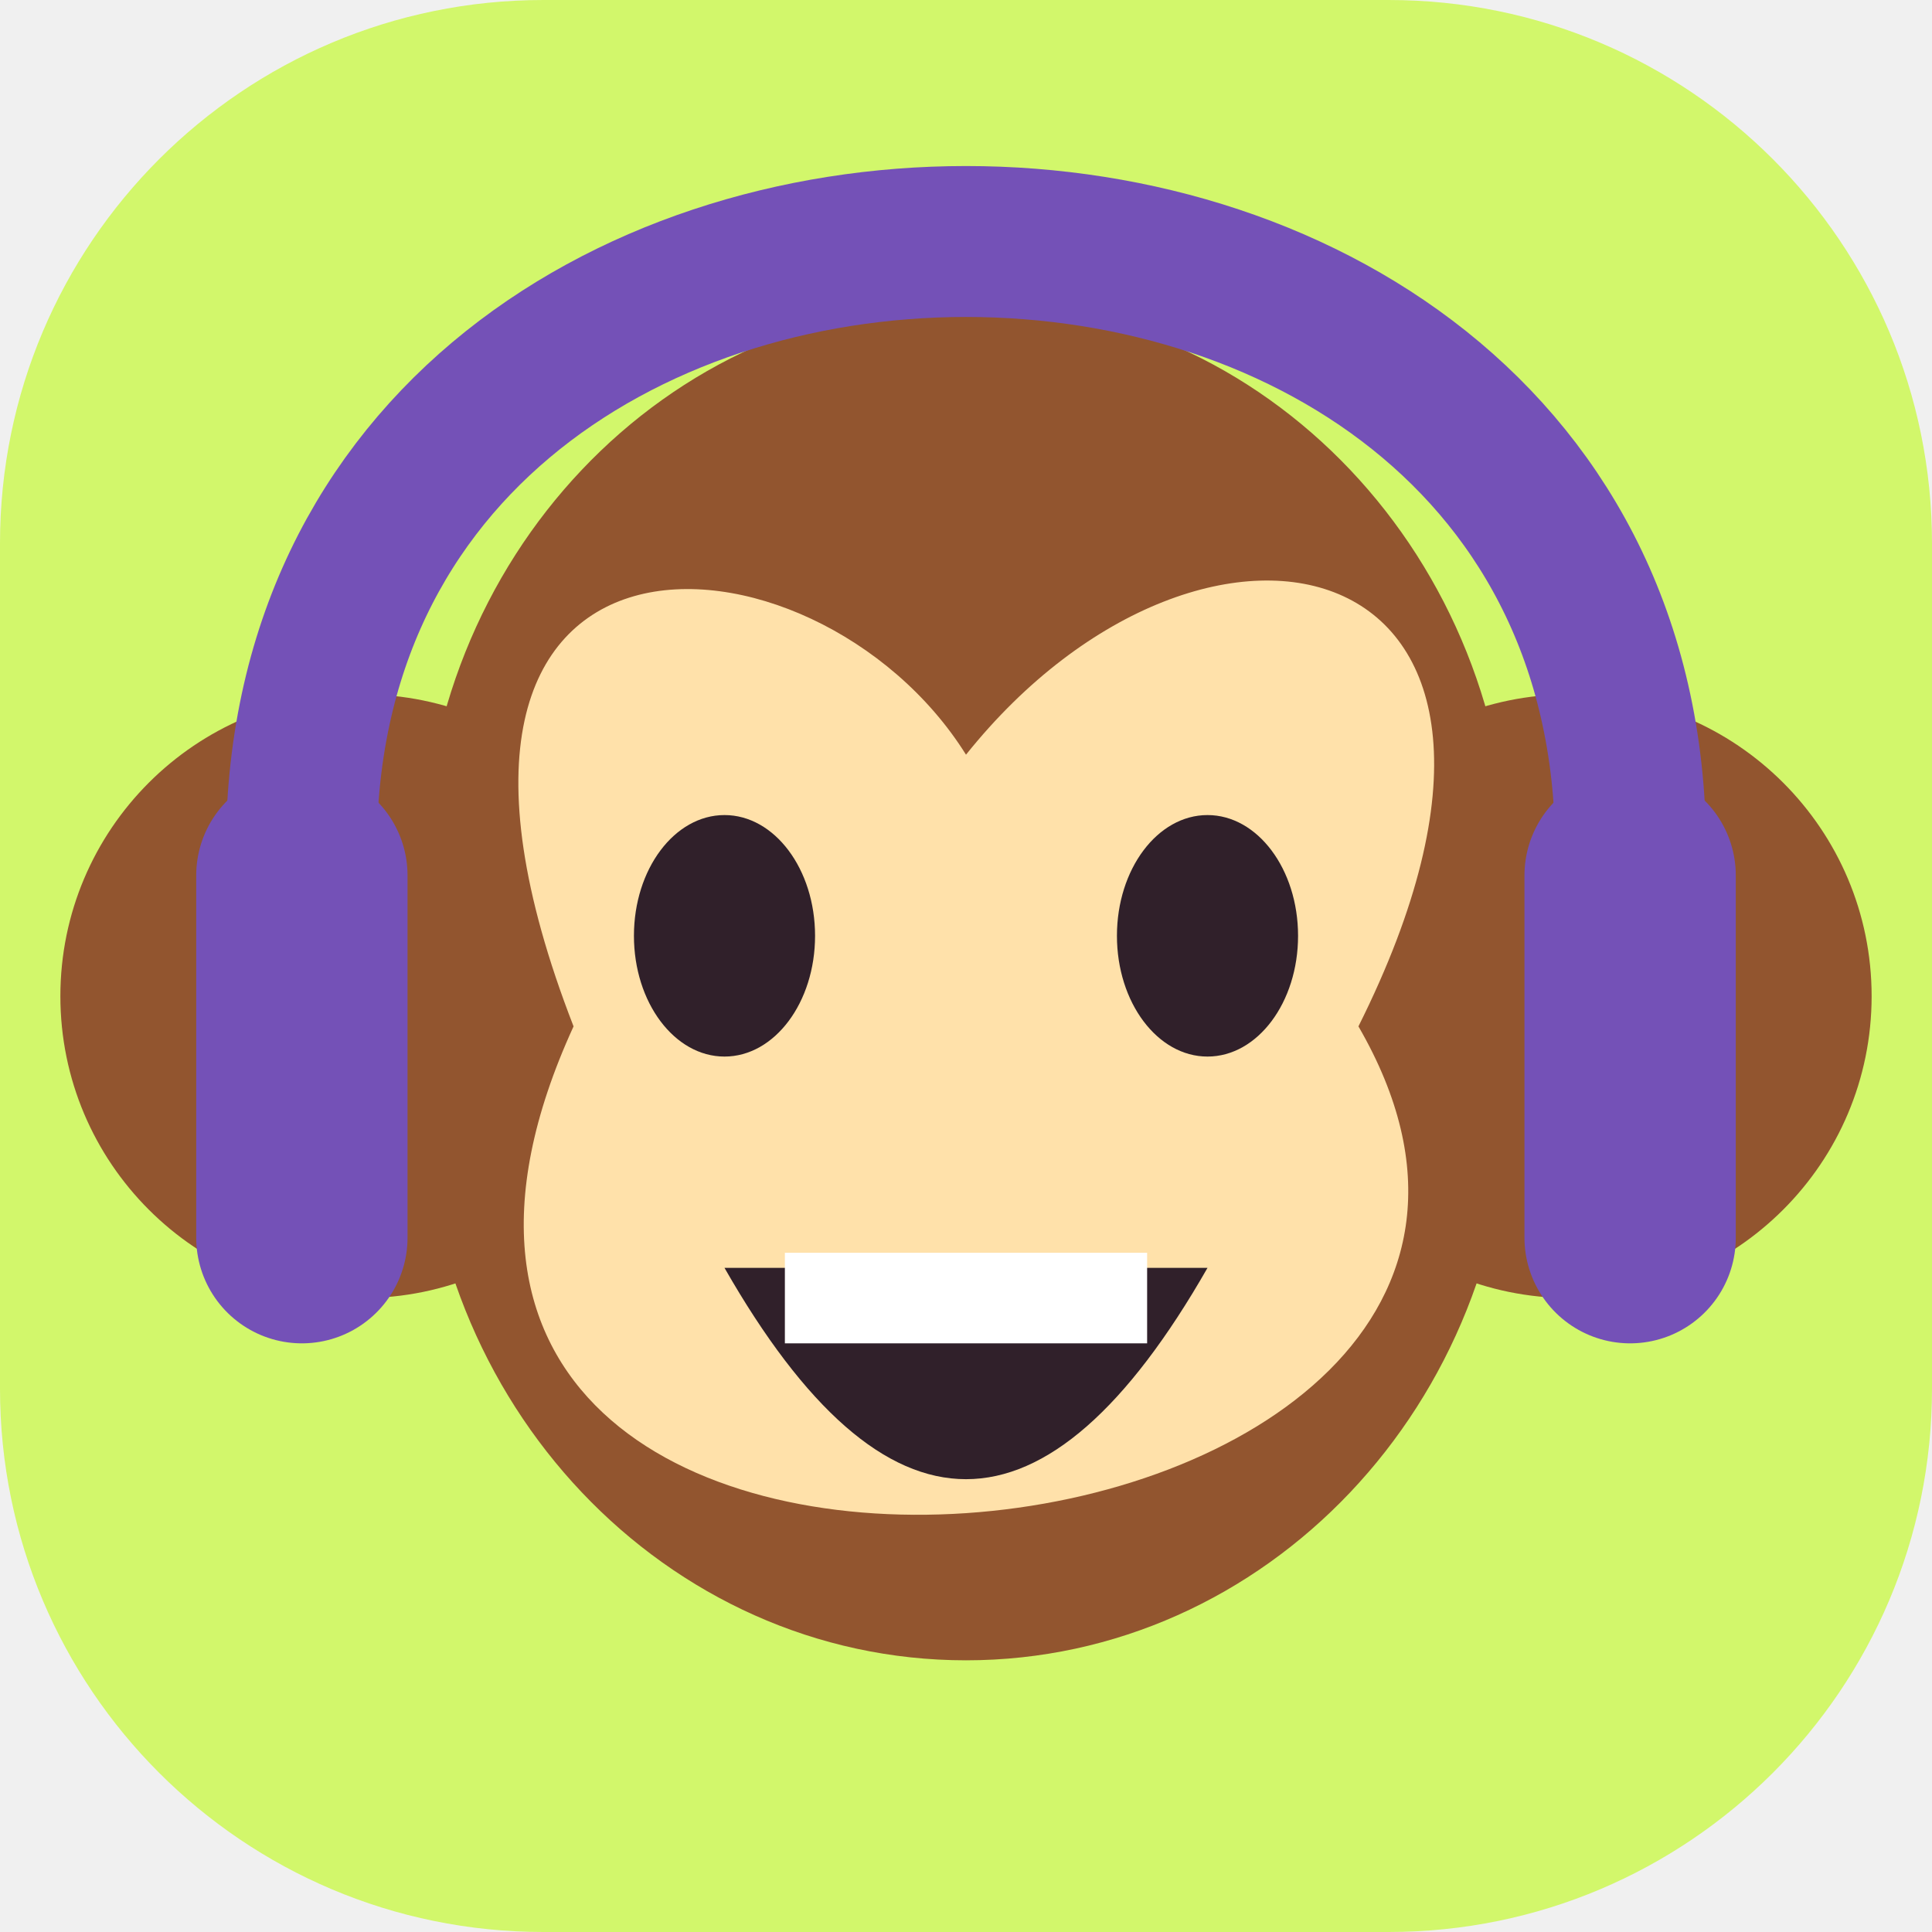
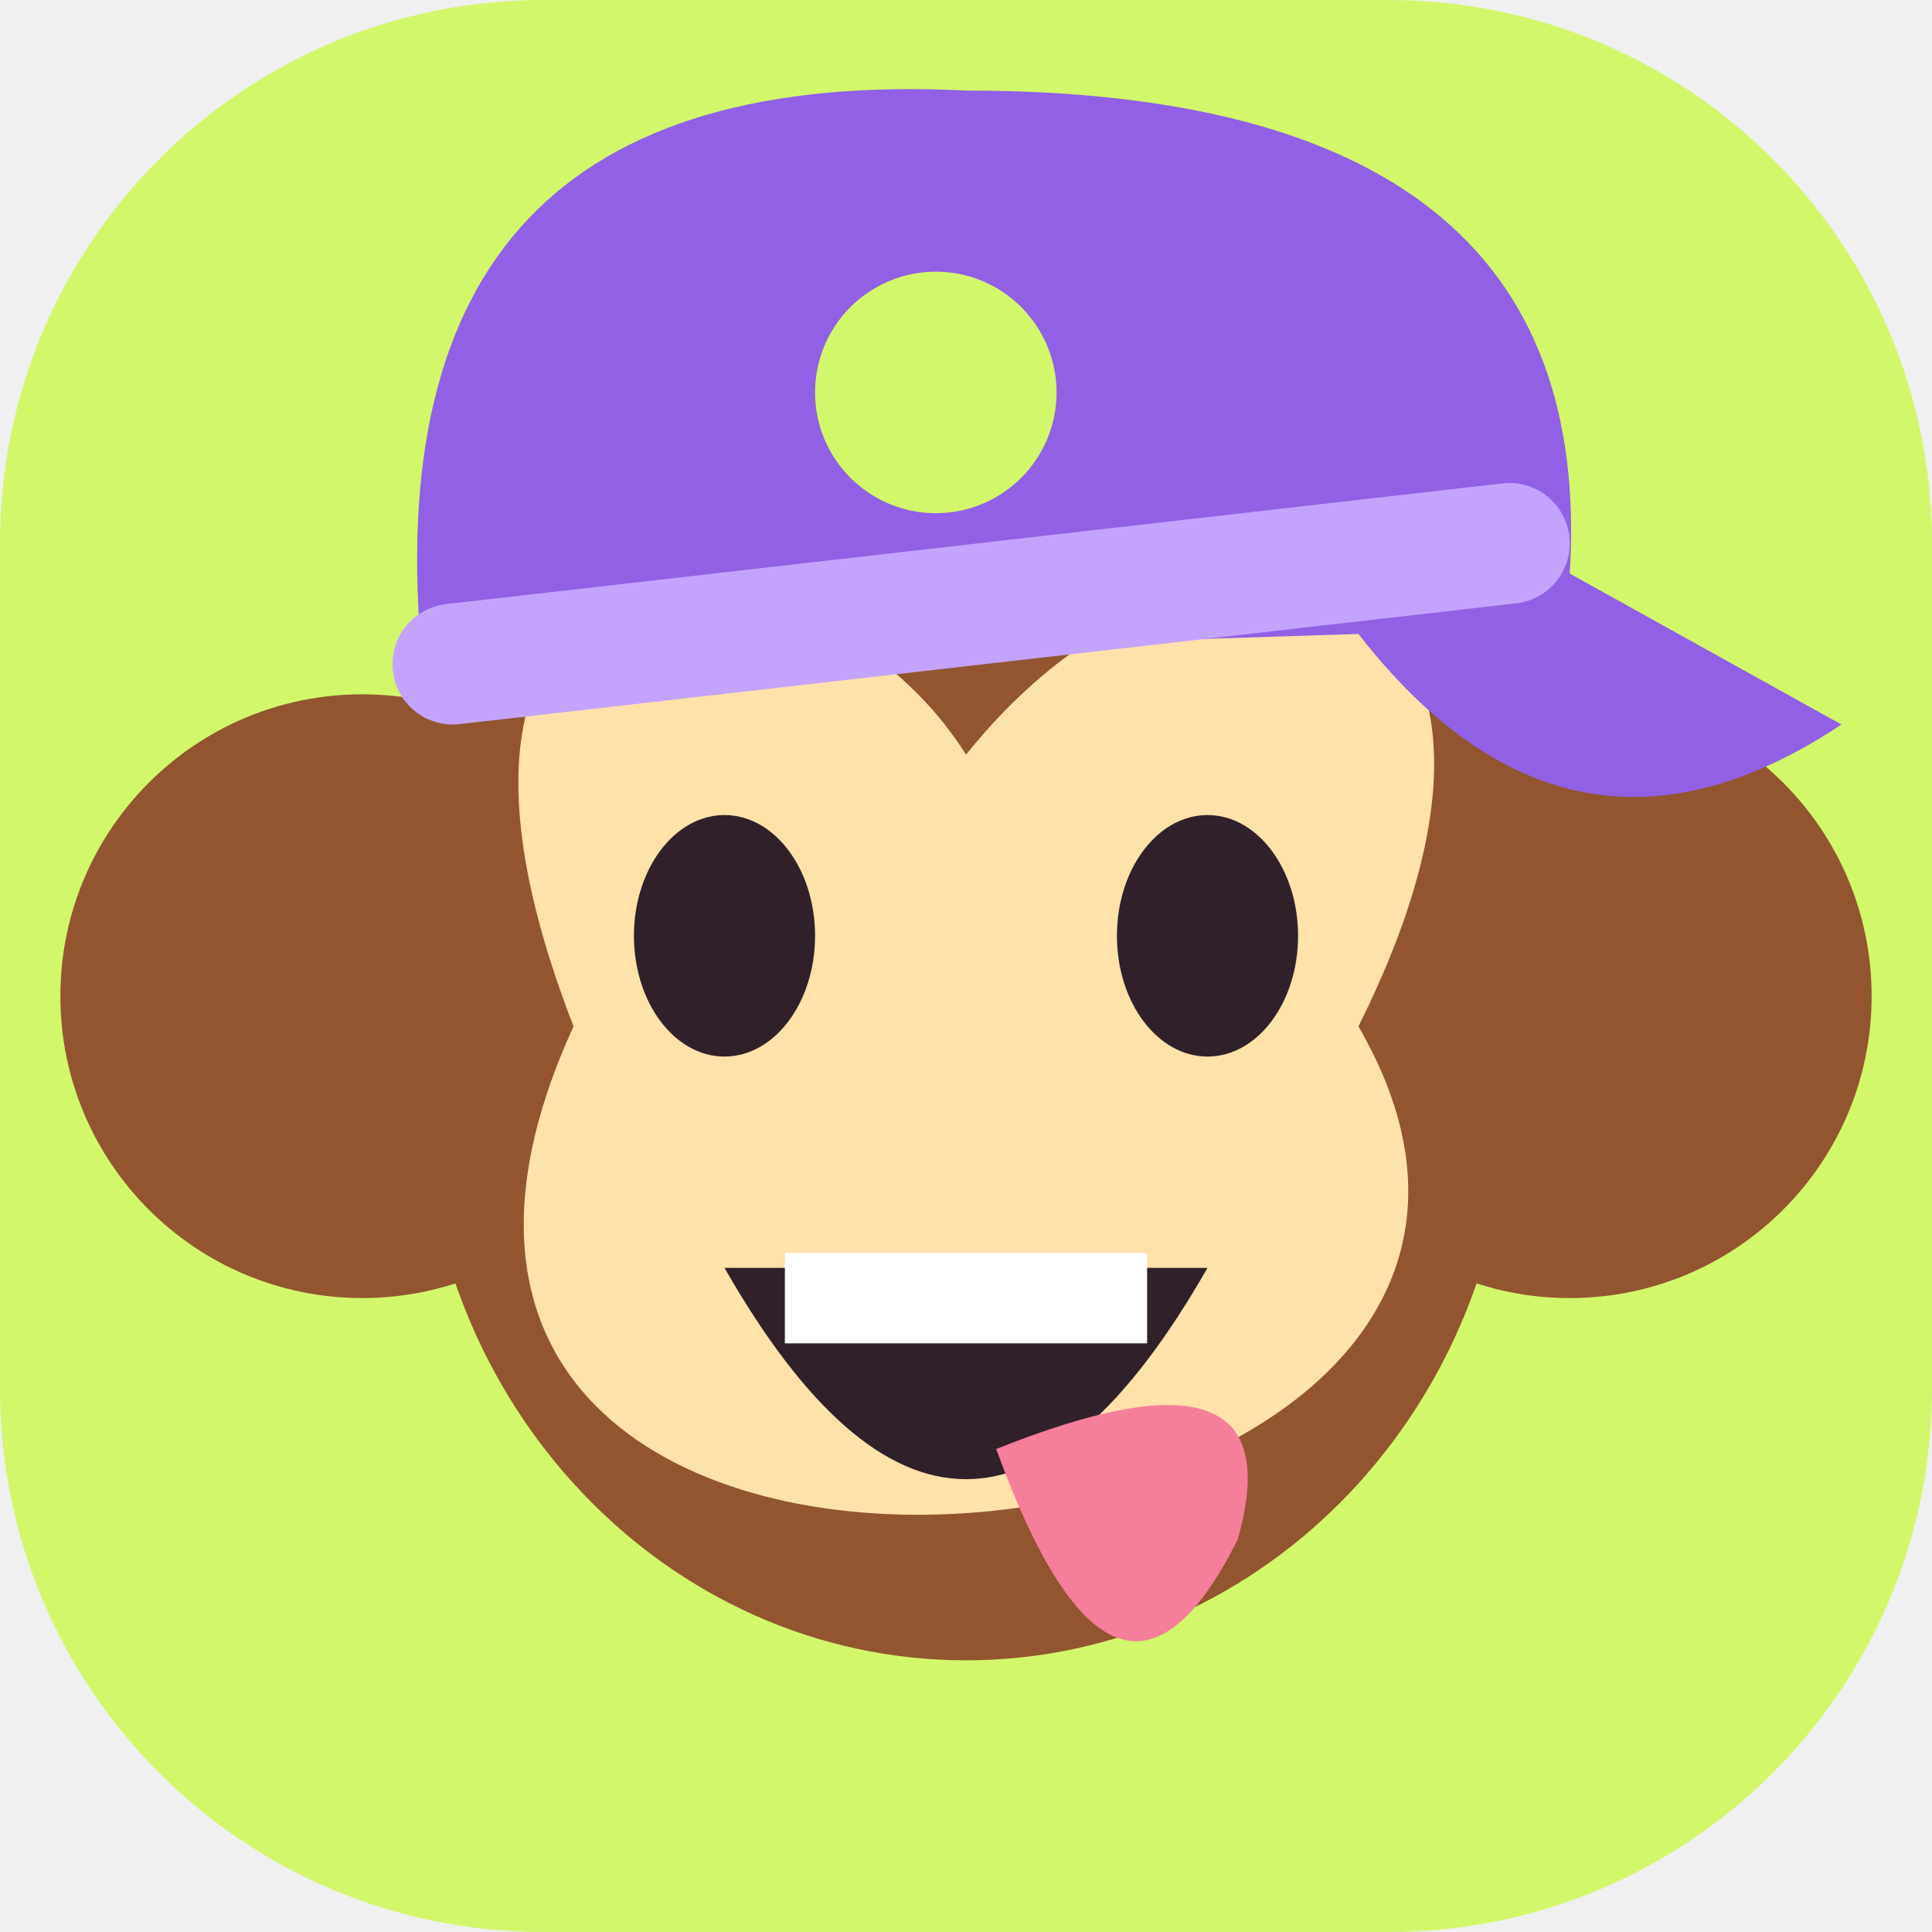
<svg xmlns="http://www.w3.org/2000/svg" viewBox="0 0 64 64">
  <rect width="64" height="64" rx="18" fill="#d2f76b" />
  <g fill="#92552f">
    <circle cx="12" cy="33" r="10" />
    <circle cx="52" cy="33" r="10" />
    <rect x="14" y="10" width="36" height="45" rx="19" />
  </g>
  <path d="M19 34C12 16 27 17 32 25c8-10 21-7 13 9 11 19-37 24-26 0" fill="#ffe1aa" />
-   <path d="M10 29C9 1 55 1 54 29" fill="none" stroke="#7451b7" stroke-width="5" />
-   <path d="M10 29v12m44-12v12" stroke="#7451b7" stroke-width="7" stroke-linecap="round" />
+   <path d="M14 22Q12 2 32 3q21 0 20 16l9 5q-9 6-16-3Z" fill="#9160e4" />
+   <path d="m15 22 35-4" stroke="#c4a3ff" stroke-width="4" stroke-linecap="round" />
+   <circle cx="31" cy="13" r="4" fill="#d2f76b" />
  <g fill="#30202a">
    <ellipse cx="24" cy="31" rx="3" ry="4" />
    <ellipse cx="40" cy="31" rx="3" ry="4" />
    <path d="M24 42q8 14 16 0Z" />
  </g>
  <path d="M26 43h12" stroke="#fff" stroke-width="3" />
+   <path d="M33 48q10-4 8 3-4 8-8-3" fill="#f57e9a" />
</svg>
